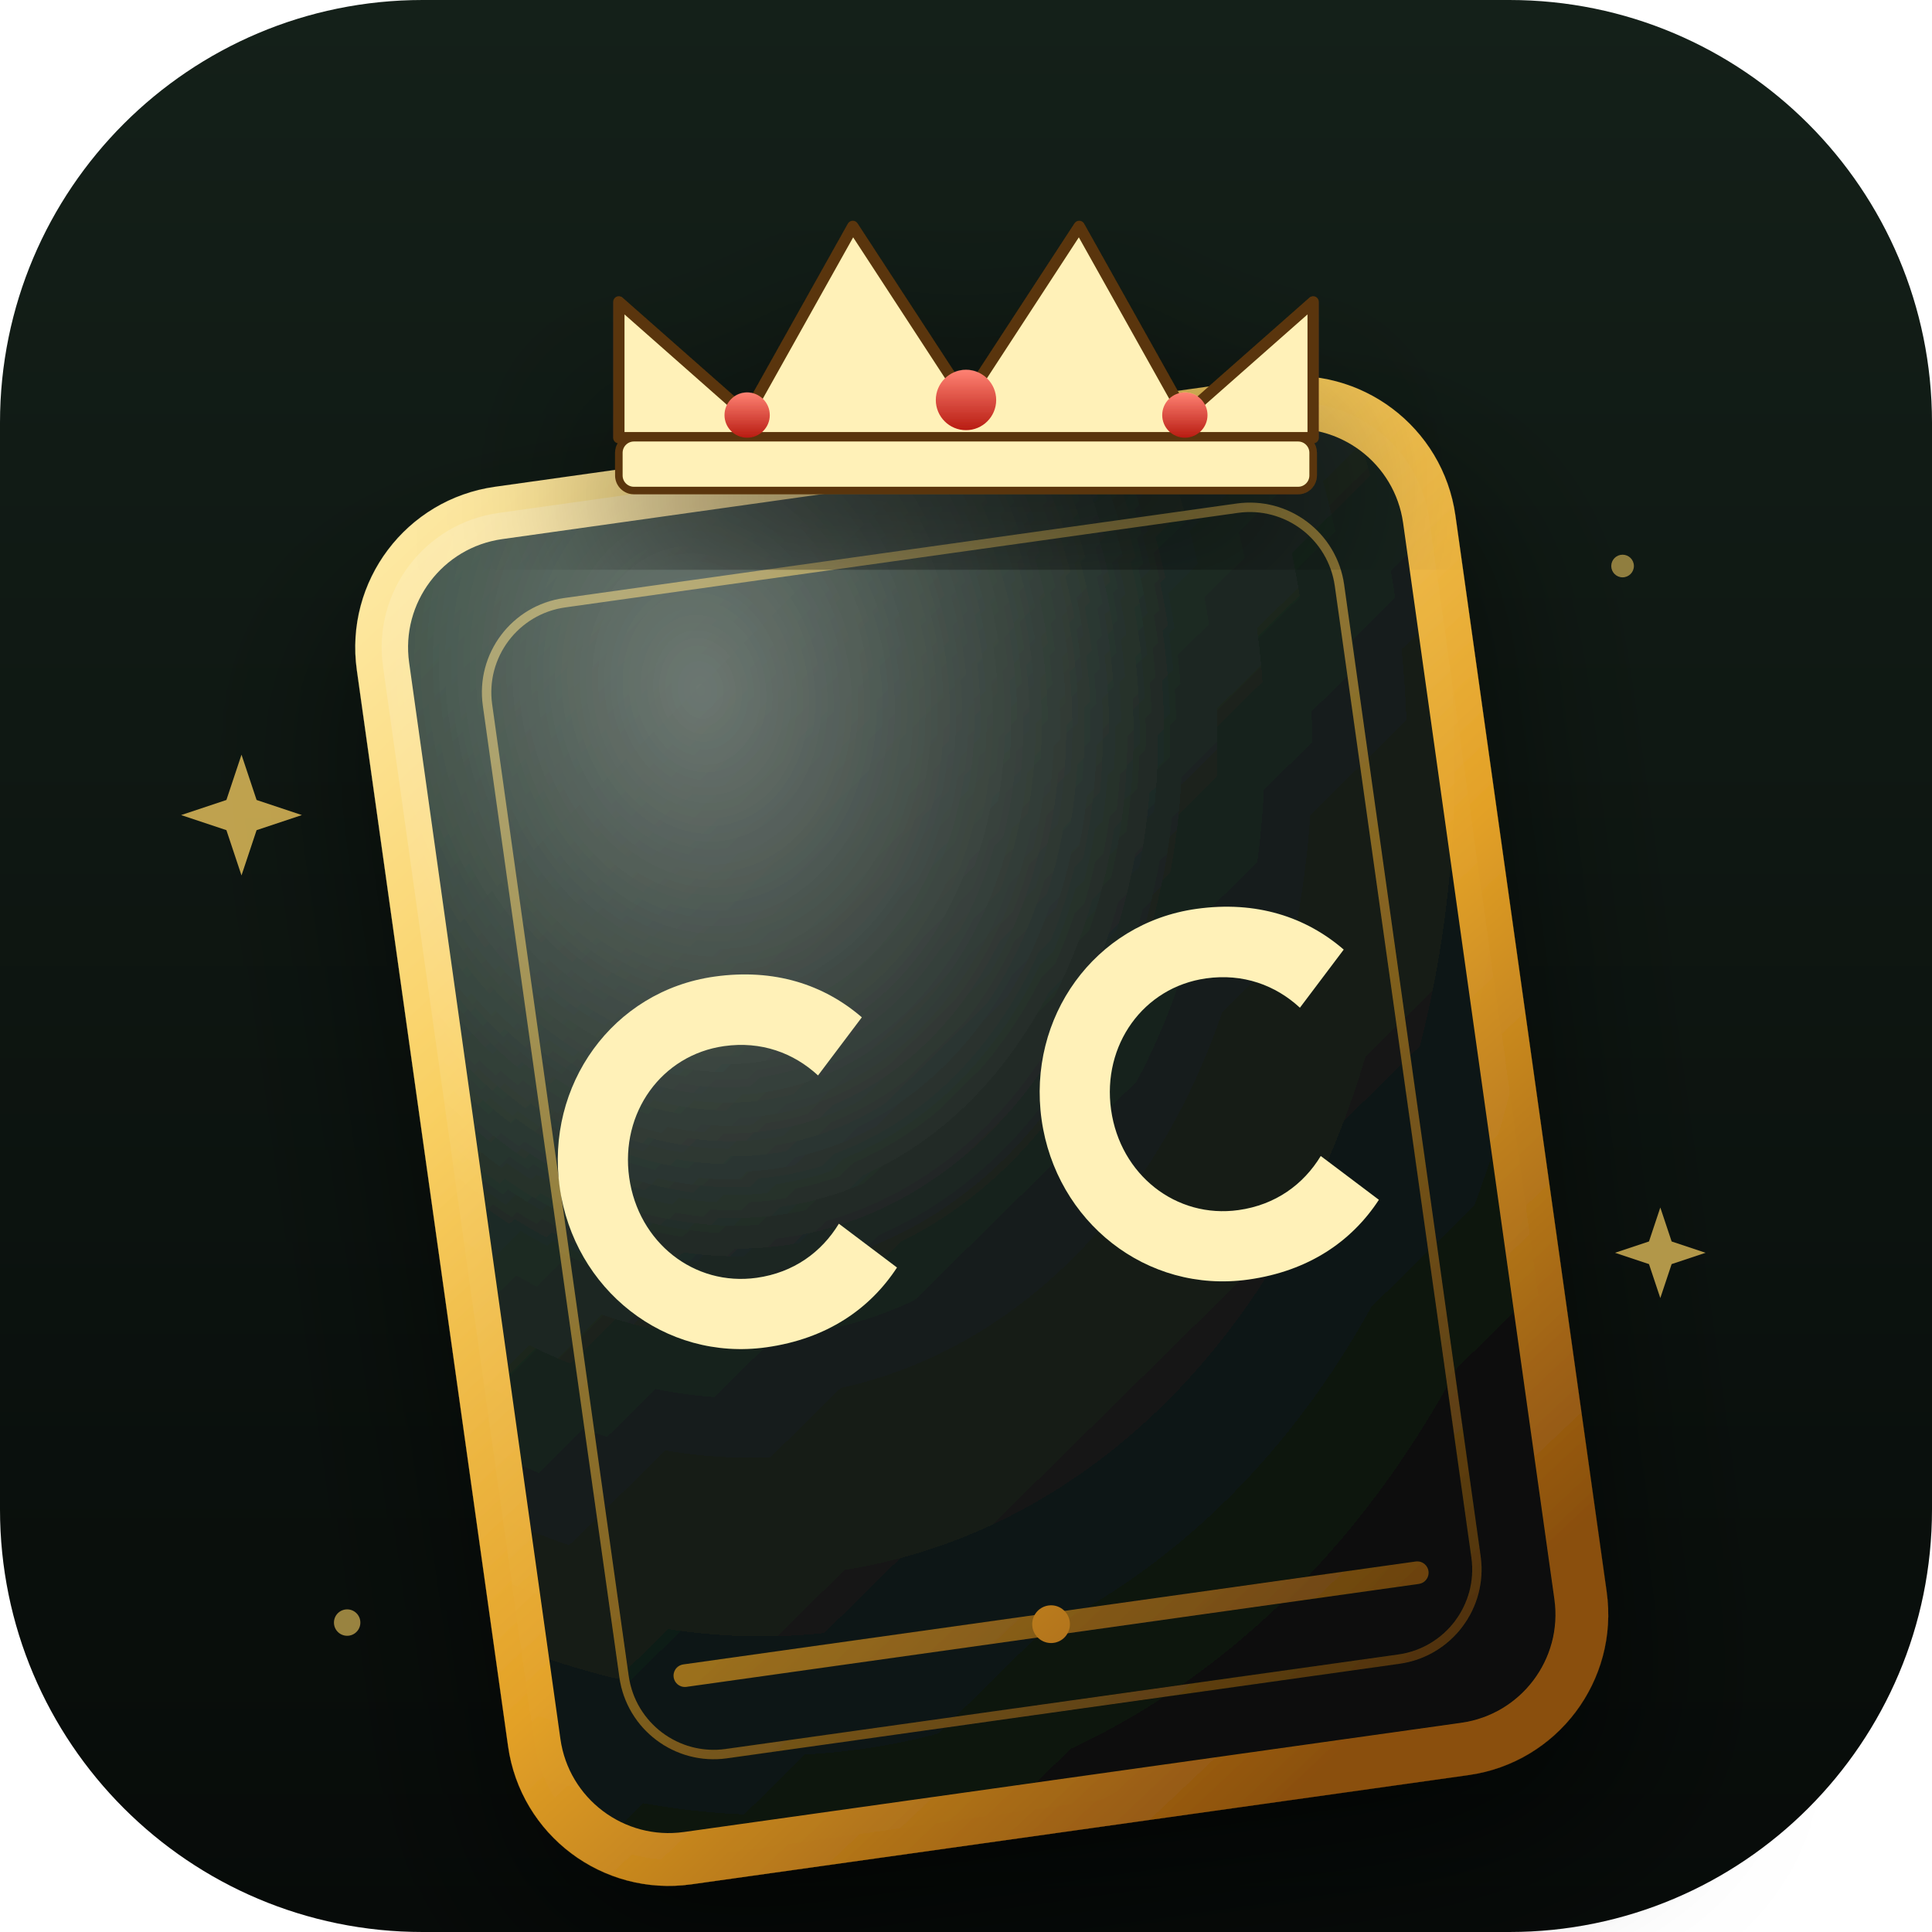
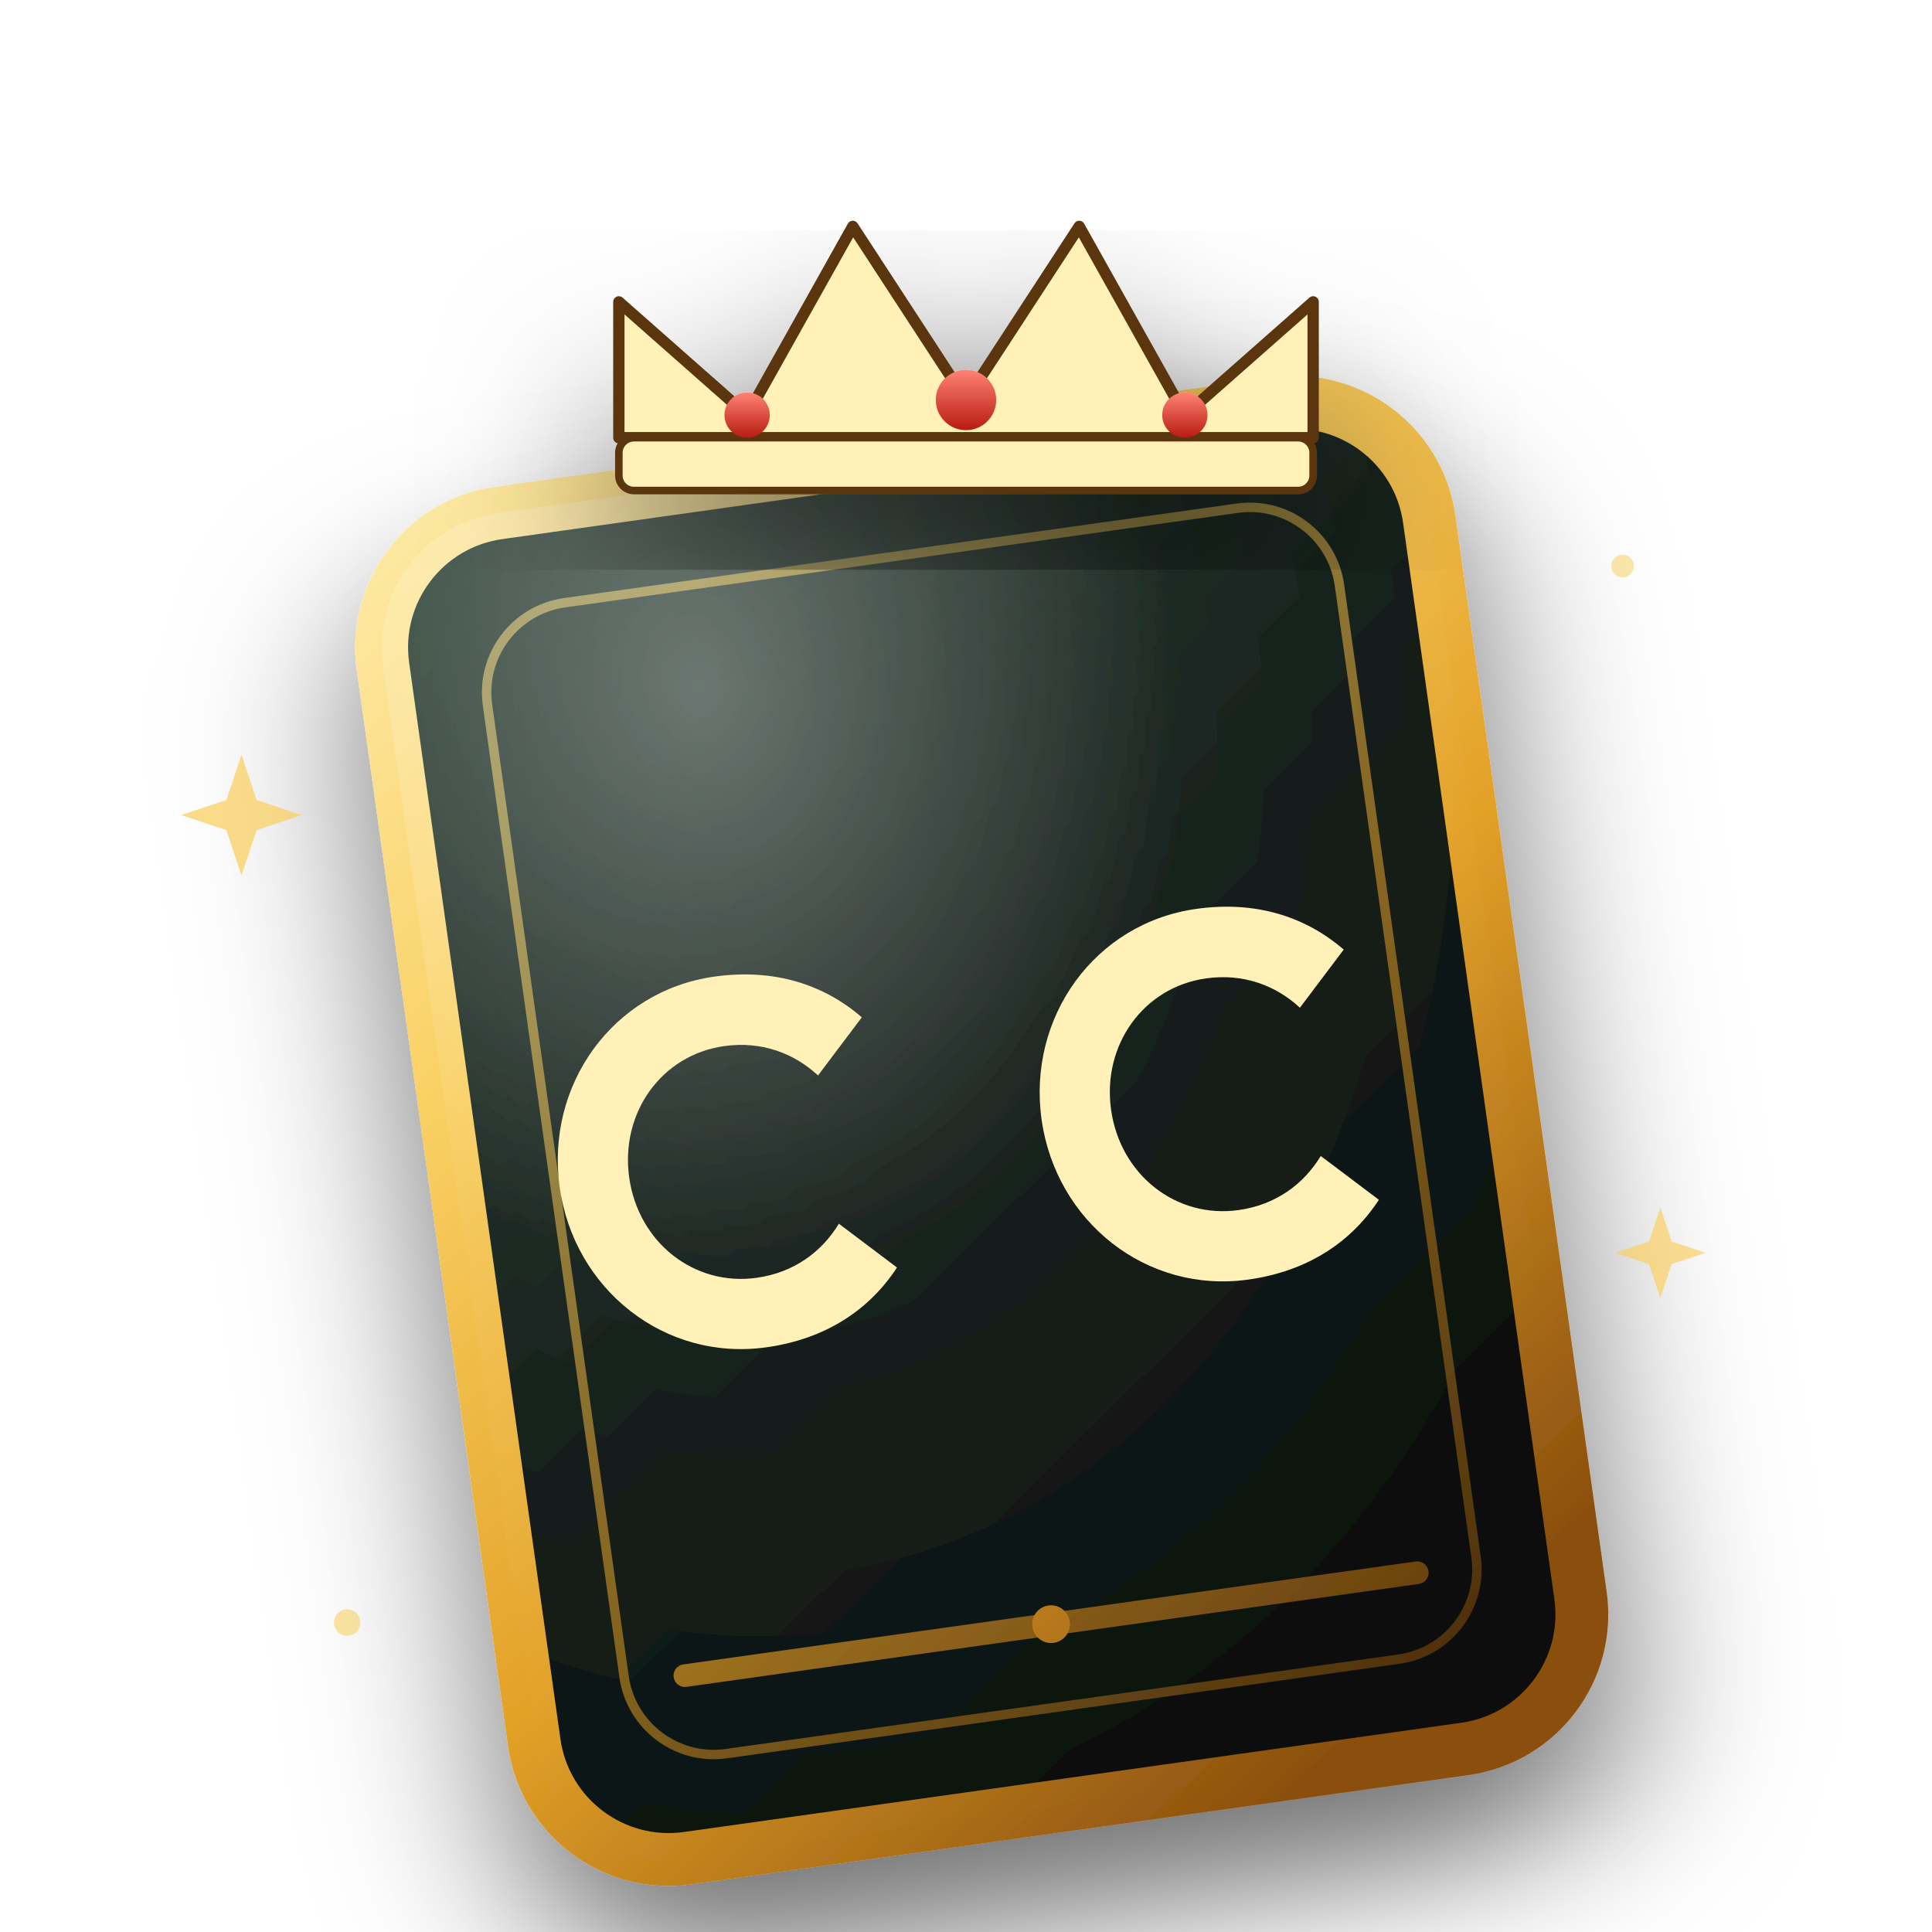
<svg xmlns="http://www.w3.org/2000/svg" viewBox="0 0 512 512">
  <defs>
    <linearGradient id="bg" x1="0" y1="0" x2="0" y2="512" gradientUnits="userSpaceOnUse">
      <stop offset="0" stop-color="#142019" />
      <stop offset="1" stop-color="#070b09" />
    </linearGradient>
    <linearGradient id="card" x1="118" y1="74" x2="394" y2="446" gradientUnits="userSpaceOnUse">
      <stop offset="0" stop-color="#2a4335" />
      <stop offset="0.55" stop-color="#0f1814" />
      <stop offset="1" stop-color="#080d0a" />
    </linearGradient>
    <linearGradient id="gold" x1="132" y1="68" x2="390" y2="432" gradientUnits="userSpaceOnUse">
      <stop offset="0" stop-color="#fff1b8" />
      <stop offset="0.35" stop-color="#f9d063" />
      <stop offset="0.65" stop-color="#e3a127" />
      <stop offset="1" stop-color="#8a4f0e" />
    </linearGradient>
    <linearGradient id="gem" x1="0" y1="0" x2="0" y2="1">
      <stop offset="0" stop-color="#ff8273" />
      <stop offset="1" stop-color="#b81c12" />
    </linearGradient>
    <radialGradient id="sheen" cx="0.3" cy="0.15" r="0.9">
      <stop offset="0" stop-color="#ffffff" stop-opacity="0.35" />
      <stop offset="0.5" stop-color="#ffffff" stop-opacity="0.04" />
      <stop offset="1" stop-color="#ffffff" stop-opacity="0" />
    </radialGradient>
    <filter id="shadow" x="-30%" y="-30%" width="160%" height="160%">
      <feDropShadow dx="0" dy="22" stdDeviation="22" flood-color="#000" flood-opacity="0.55" />
    </filter>
  </defs>
-   <rect width="512" height="512" rx="112" fill="url(#bg)" />
  <g filter="url(#shadow)" transform="rotate(-8 256 270)">
    <rect x="116" y="120" width="280" height="360" rx="36" fill="url(#card)" stroke="url(#gold)" stroke-width="14" />
    <rect x="116" y="120" width="280" height="360" rx="36" fill="url(#sheen)" />
    <rect x="142" y="146" width="228" height="308" rx="24" fill="none" stroke="url(#gold)" stroke-width="2.5" opacity="0.55" />
    <g transform="translate(256 298)" fill="url(#gold)">
      <path d="M-104 -78c-44 0-78 36-78 80s34 80 78 80c26 0 46-10 60-26l-22-22c-9 11-22 18-38 18-27 0-48-22-48-50s21-50 48-50c16 0 29 7 38 18l22-22c-14-16-34-26-60-26z" transform="scale(0.62)" />
      <path d="M-16 -78c-44 0-78 36-78 80s34 80 78 80c26 0 46-10 60-26l-22-22c-9 11-22 18-38 18-27 0-48-22-48-50s21-50 48-50c16 0 29 7 38 18l22-22c-14-16-34-26-60-26z" transform="scale(0.62) translate(120 0)" />
    </g>
    <path d="M158 432h196" stroke="url(#gold)" stroke-width="6" stroke-linecap="round" opacity="0.7" />
    <circle cx="256" cy="432" r="5" fill="url(#gold)" />
  </g>
  <g transform="translate(256 88)" filter="url(#shadow)">
    <path d="M-92 28 L-92 -8 L-58 22 L-30 -28 L0 18 L30 -28 L58 22 L92 -8 L92 28 Z" fill="url(#gold)" stroke="#5a3608" stroke-width="3" stroke-linejoin="round" />
    <rect x="-92" y="28" width="184" height="14" rx="4" fill="url(#gold)" stroke="#5a3608" stroke-width="2" />
    <circle cx="-58" cy="22" r="6" fill="url(#gem)" />
    <circle cx="0" cy="18" r="8" fill="url(#gem)" />
    <circle cx="58" cy="22" r="6" fill="url(#gem)" />
  </g>
  <g fill="#f9d063">
    <path d="M64 200 l4 12 12 4 -12 4 -4 12 -4-12 -12-4 12-4z" opacity="0.75" />
    <path d="M440 320 l3 9 9 3 -9 3 -3 9 -3-9 -9-3 9-3z" opacity="0.7" />
    <circle cx="92" cy="430" r="3.5" opacity="0.6" />
    <circle cx="430" cy="150" r="3" opacity="0.55" />
  </g>
</svg>
